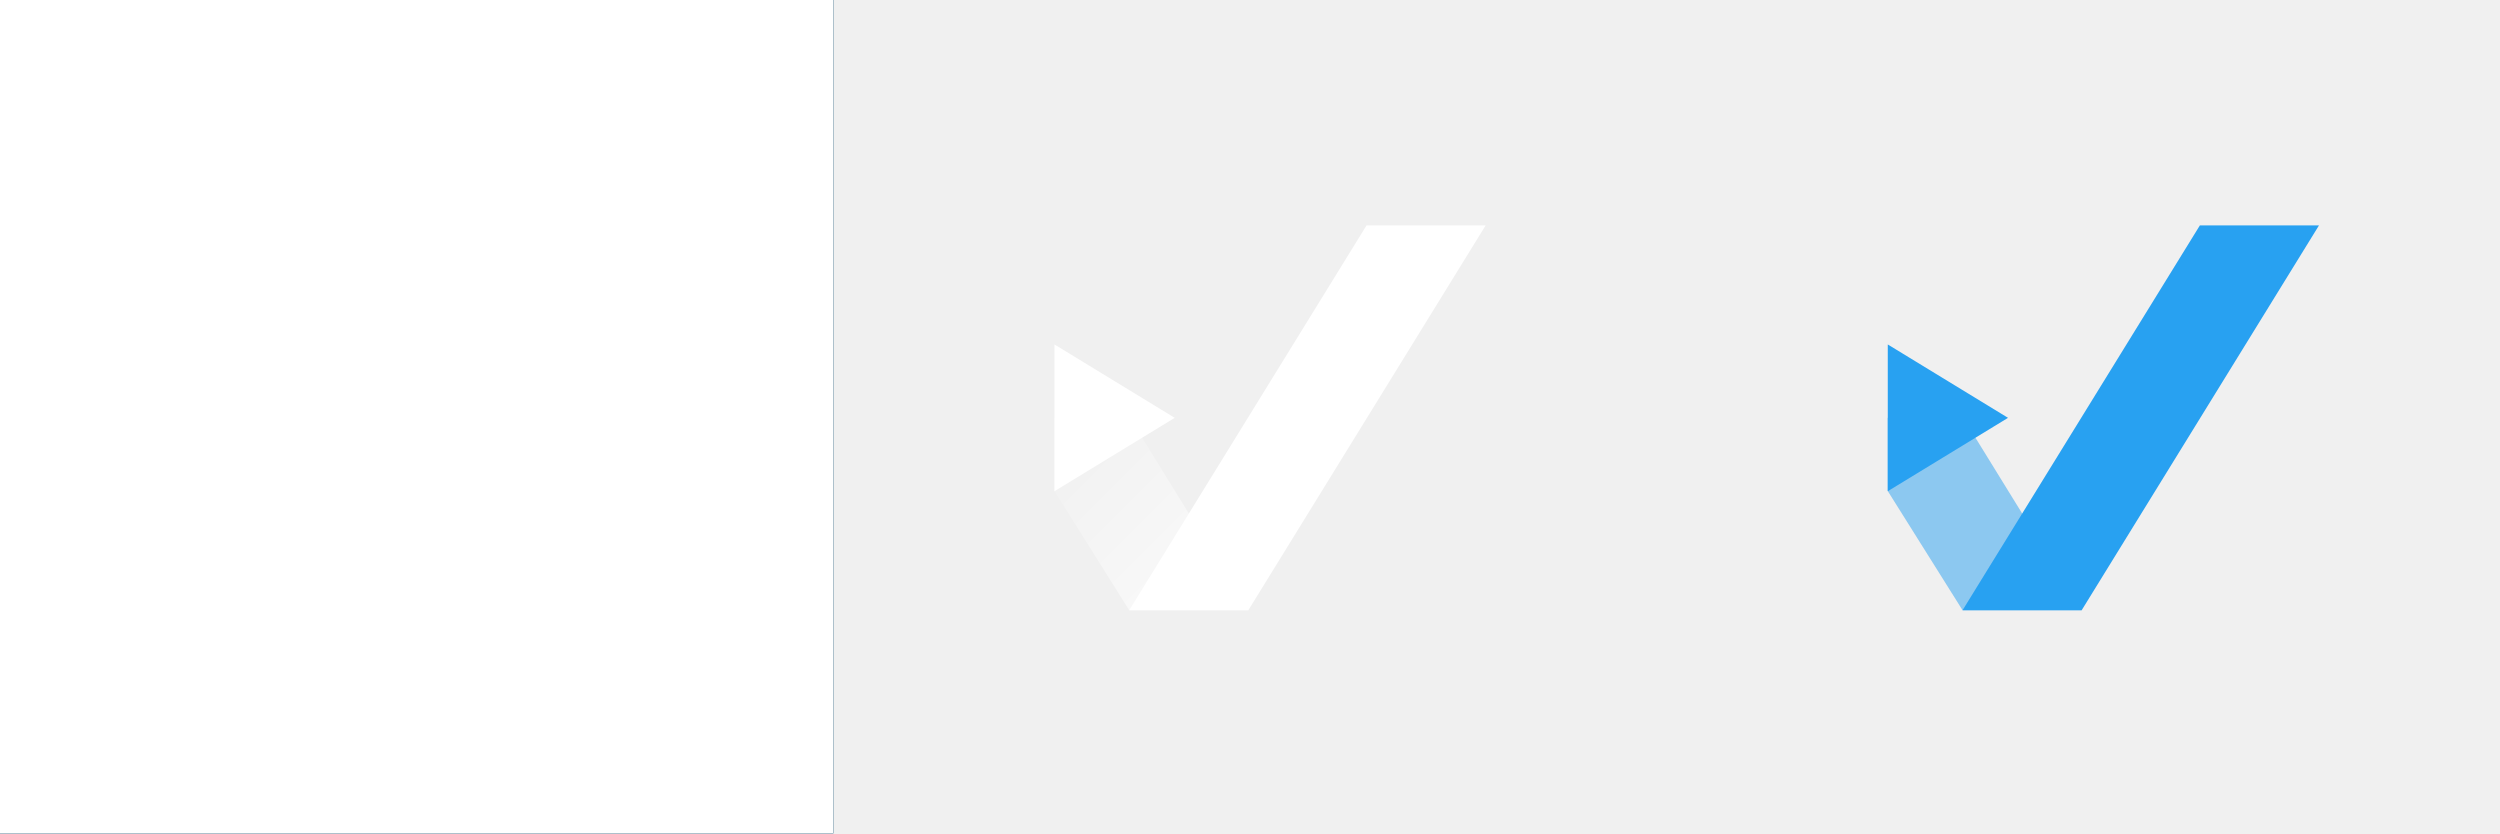
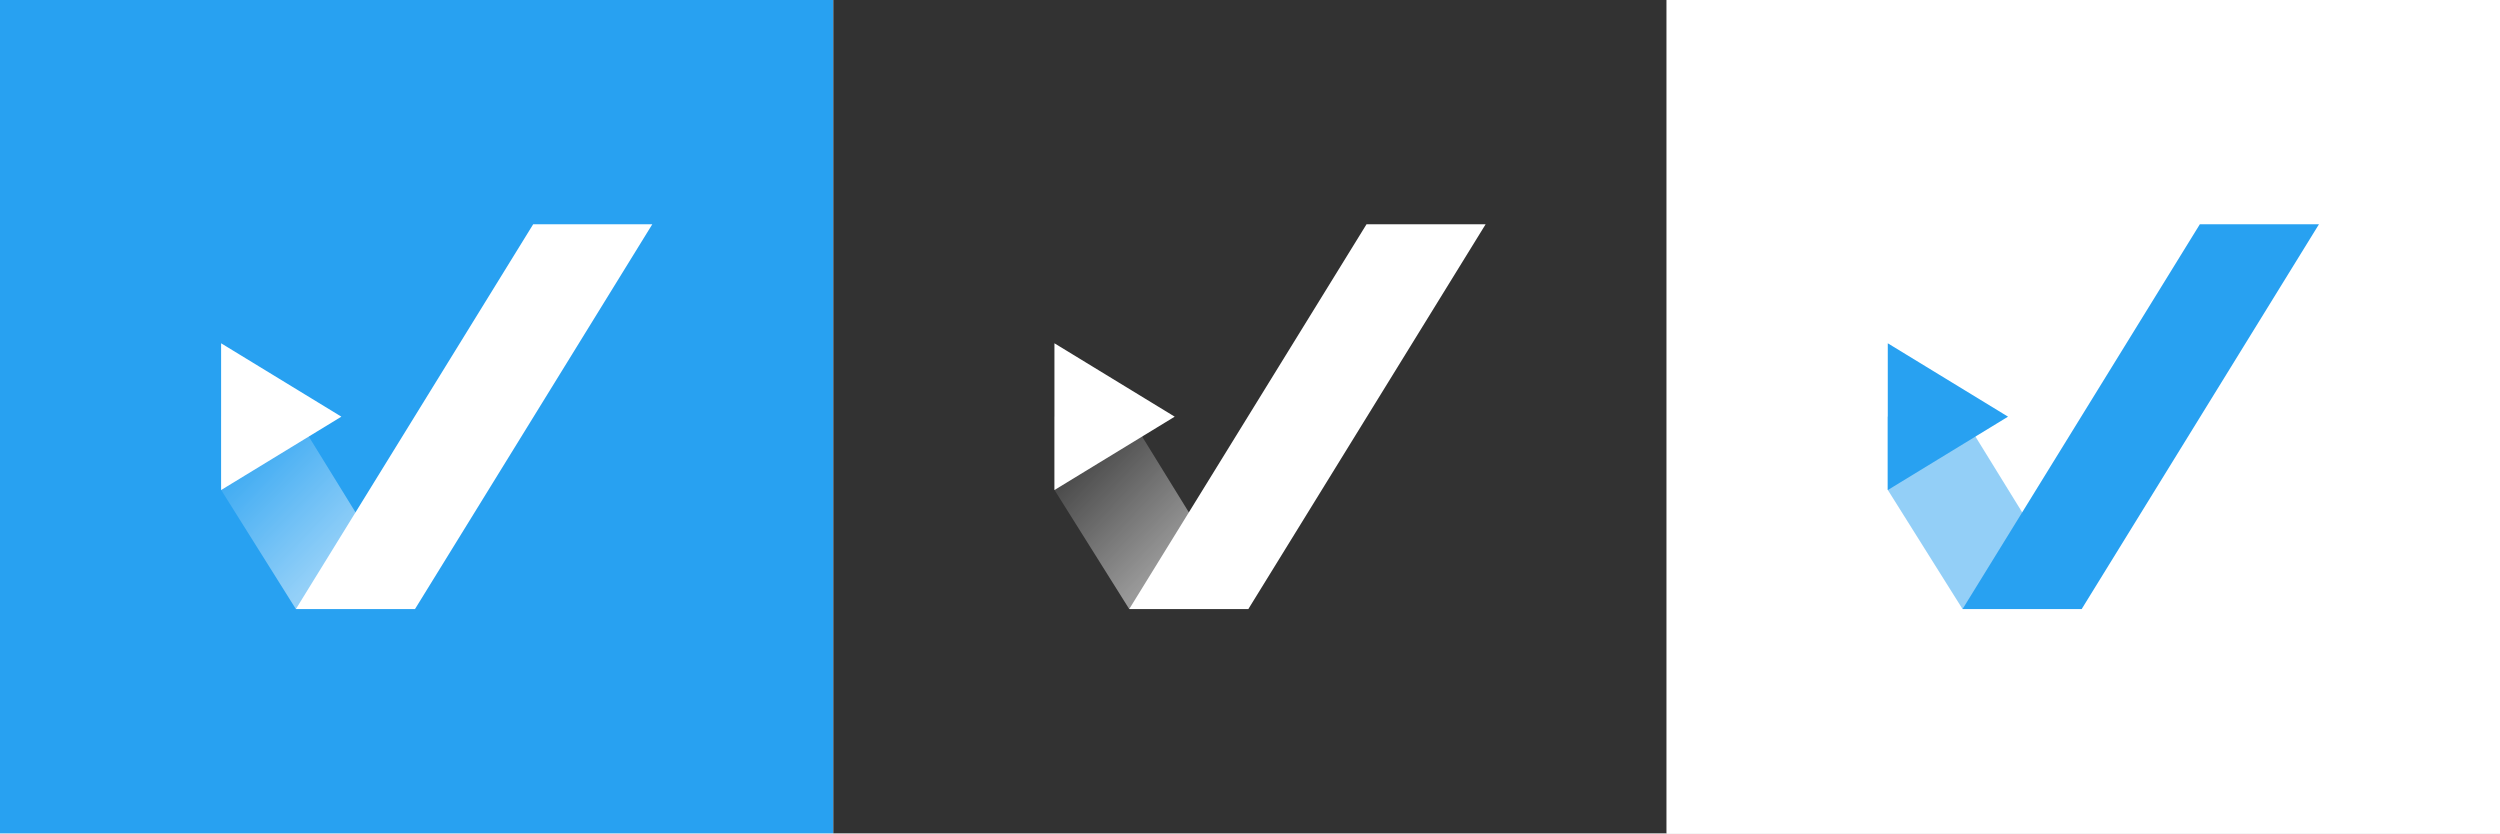
<svg xmlns="http://www.w3.org/2000/svg" width="1536" height="512" viewBox="0 0 1536 512" fill="none">
  <rect width="512" height="512" fill="#28A1F1" />
-   <path fill-rule="evenodd" clip-rule="evenodd" d="M254.959 374.733L182.165 256.694H135.785V301.61L181.777 374.897L254.959 374.898V374.733Z" fill="url(#paint0_linear_15_124)" fill-opacity="0.5" />
-   <path d="M209.734 256.72L135.846 301.806V211.635L209.734 256.72Z" fill="white" />
-   <path d="M327.601 138.49H400.783L254.959 374.95H181.777L327.601 138.49Z" fill="white" />
-   <rect width="512" height="512" fill="#323232" />
-   <path fill-rule="evenodd" clip-rule="evenodd" d="M766.959 374.733L694.165 256.694H647.785V301.61L693.777 374.897L766.959 374.898V374.733Z" fill="url(#paint1_linear_15_124)" fill-opacity="0.5" />
-   <path d="M721.734 256.72L647.846 301.806V211.635L721.734 256.72Z" fill="white" />
-   <path d="M839.601 138.49H912.783L766.959 374.95H693.777L839.601 138.49Z" fill="white" />
-   <rect width="512" height="512" fill="white" />
-   <path fill-rule="evenodd" clip-rule="evenodd" d="M1278.96 374.733L1206.16 256.694H1159.79V301.61L1205.78 374.897L1278.96 374.898V374.733Z" fill="url(#paint2_linear_15_124)" fill-opacity="0.5" />
-   <path d="M1233.73 256.72L1159.85 301.806V211.635L1233.73 256.72Z" fill="#28A1F1" />
-   <path d="M1351.6 138.49H1424.78L1278.96 374.95H1205.78L1351.6 138.49Z" fill="#28A1F1" />
+   <path fill-rule="evenodd" clip-rule="evenodd" d="M254.959 374.012L182.165 255.974H135.785V300.89L181.777 374.177L254.959 374.177V374.012Z" fill="url(#paint0_linear_15_124)" fill-opacity="0.5" />
+   <path d="M209.734 256L135.846 301.085V210.915L209.734 256Z" fill="white" />
+   <path d="M327.601 137.77H400.783L254.959 374.23H181.777L327.601 137.77Z" fill="white" />
+   <rect width="512" height="512" transform="translate(512)" fill="#323232" />
+   <path fill-rule="evenodd" clip-rule="evenodd" d="M766.959 374.012L694.165 255.974H647.785V300.89L693.777 374.177L766.959 374.177V374.012Z" fill="url(#paint1_linear_15_124)" fill-opacity="0.5" />
+   <path d="M721.734 256L647.846 301.085V210.915L721.734 256Z" fill="white" />
+   <path d="M839.601 137.77H912.783L766.959 374.23H693.777L839.601 137.77Z" fill="white" />
+   <rect width="512" height="512" transform="translate(1024)" fill="white" />
+   <path fill-rule="evenodd" clip-rule="evenodd" d="M1278.96 374.013L1206.16 255.974H1159.79V300.89L1205.78 374.177L1278.96 374.177V374.013Z" fill="url(#paint2_linear_15_124)" fill-opacity="0.5" />
+   <path d="M1233.73 256L1159.85 301.085V210.915L1233.73 256Z" fill="#28A1F1" />
+   <path d="M1351.6 137.77H1424.78L1278.96 374.23H1205.78L1351.6 137.77Z" fill="#28A1F1" />
  <defs>
-     <linearGradient id="paint0_linear_15_124" x1="135.785" y1="256.694" x2="254.959" y2="374.898" gradientUnits="userSpaceOnUse">
+     <linearGradient id="paint0_linear_15_124" x1="135.785" y1="255.974" x2="254.959" y2="374.177" gradientUnits="userSpaceOnUse">
      <stop offset="0.195" stop-color="white" stop-opacity="0.25" />
      <stop offset="0.66" stop-color="white" />
    </linearGradient>
-     <linearGradient id="paint1_linear_15_124" x1="647.785" y1="256.694" x2="766.959" y2="374.898" gradientUnits="userSpaceOnUse">
+     <linearGradient id="paint1_linear_15_124" x1="647.785" y1="255.974" x2="766.959" y2="374.177" gradientUnits="userSpaceOnUse">
      <stop offset="0.195" stop-color="white" stop-opacity="0.25" />
      <stop offset="0.66" stop-color="white" />
    </linearGradient>
-     <linearGradient id="paint2_linear_15_124" x1="1159.79" y1="256.694" x2="1278.96" y2="374.898" gradientUnits="userSpaceOnUse">
+     <linearGradient id="paint2_linear_15_124" x1="1159.79" y1="255.974" x2="1278.96" y2="374.177" gradientUnits="userSpaceOnUse">
      <stop offset="0.195" stop-color="#28A1F1" />
      <stop offset="0.66" stop-color="#28A1F1" />
    </linearGradient>
  </defs>
</svg>
